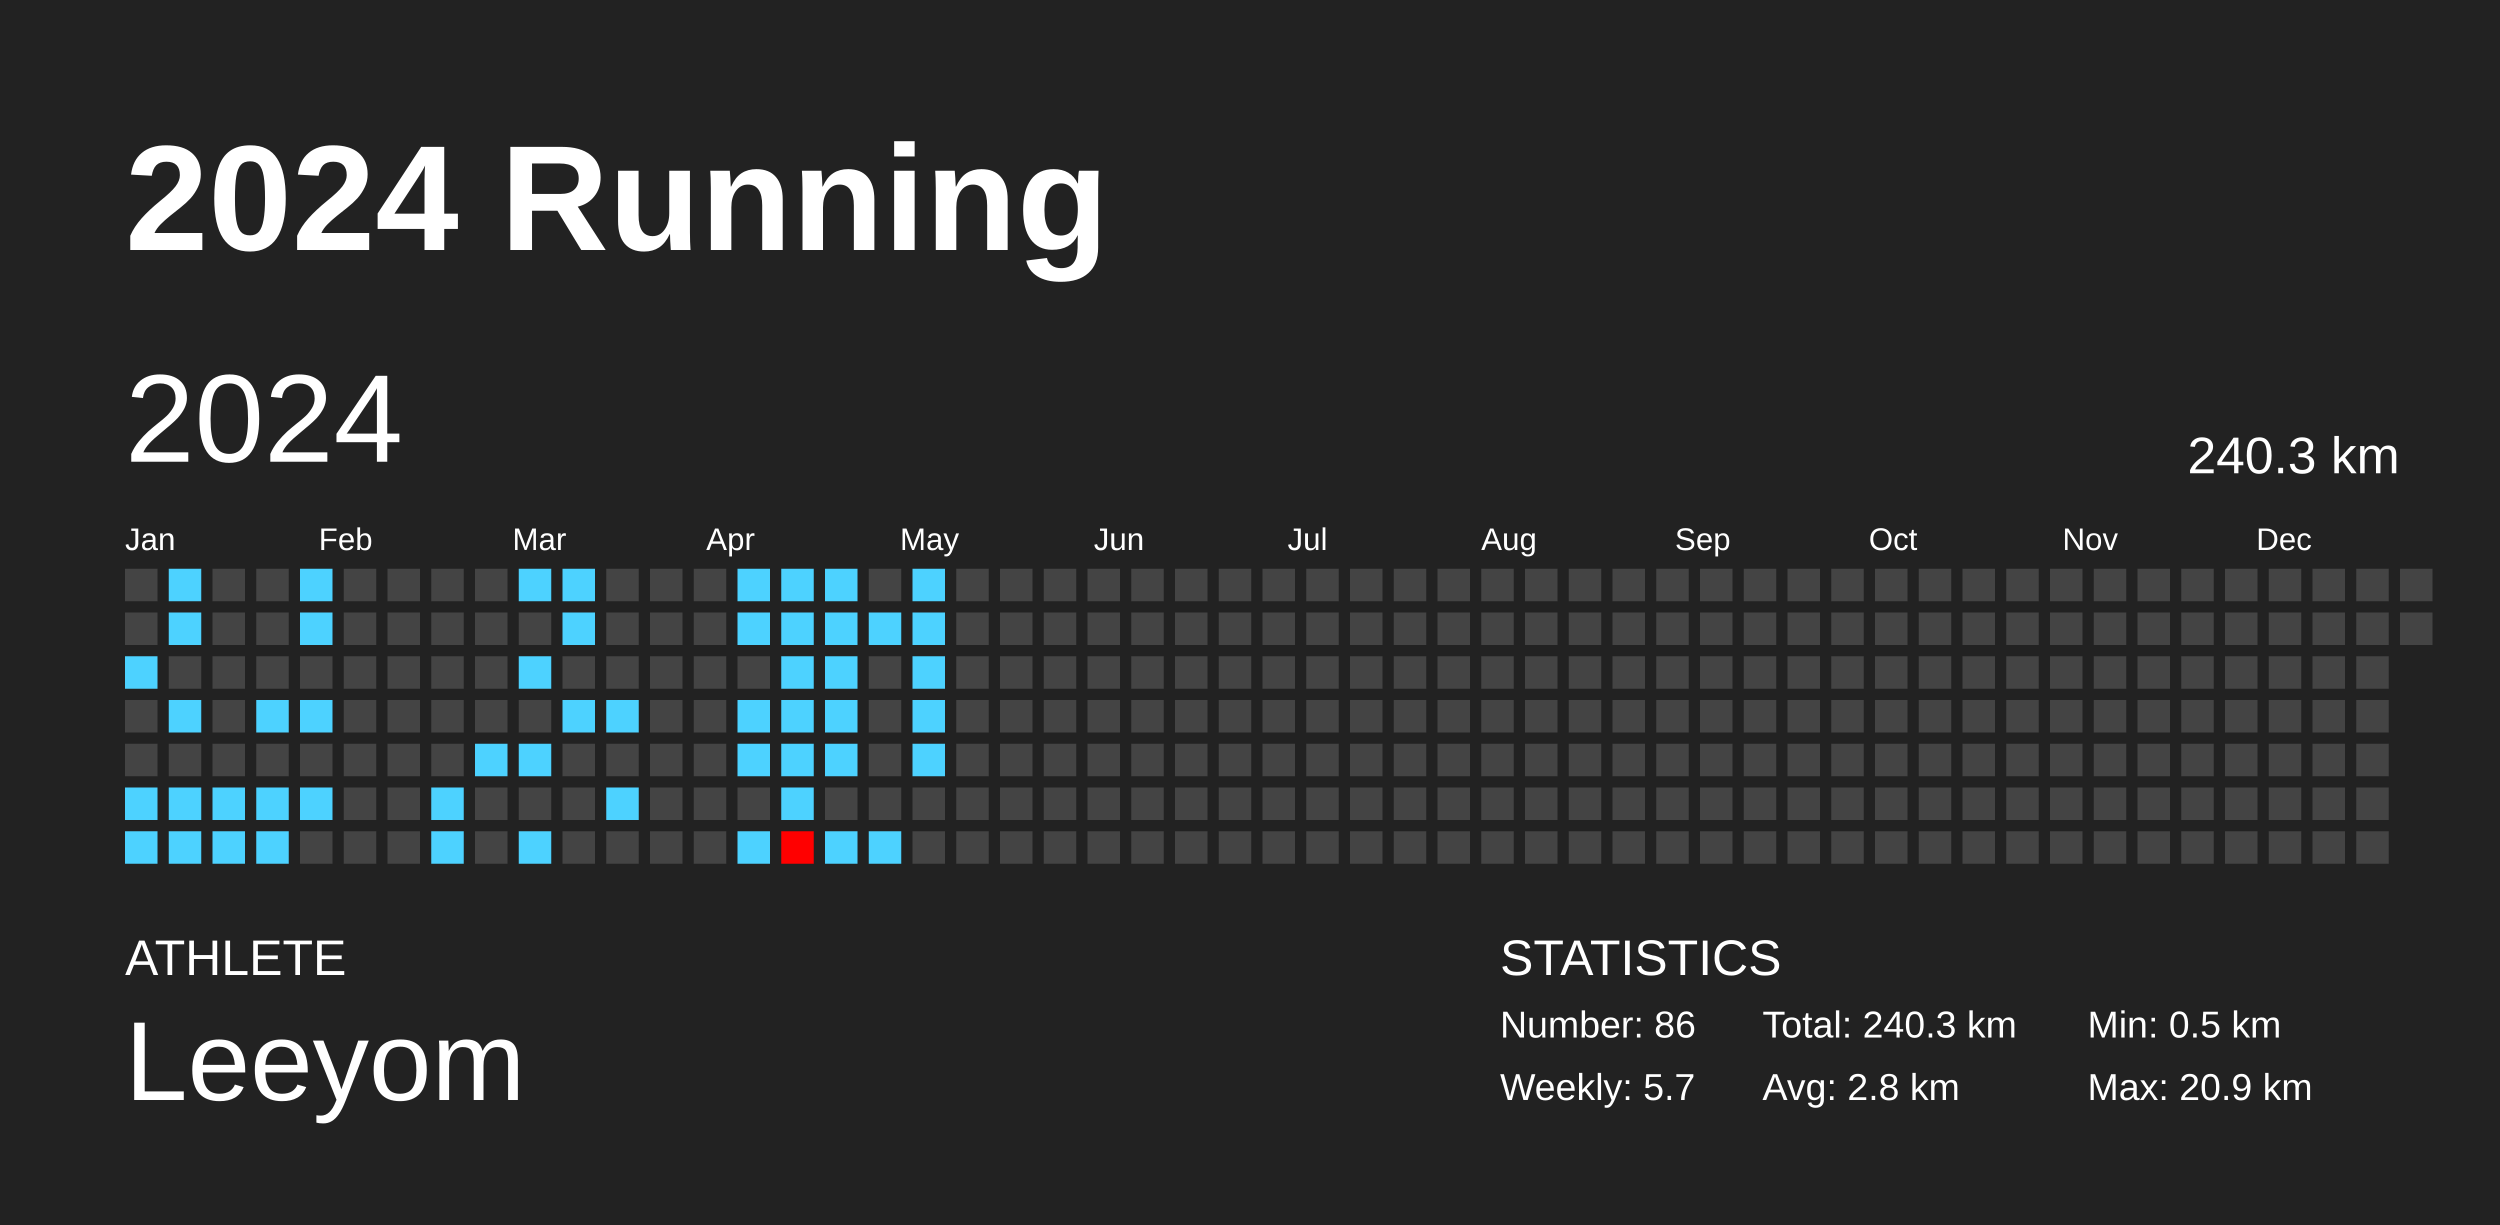
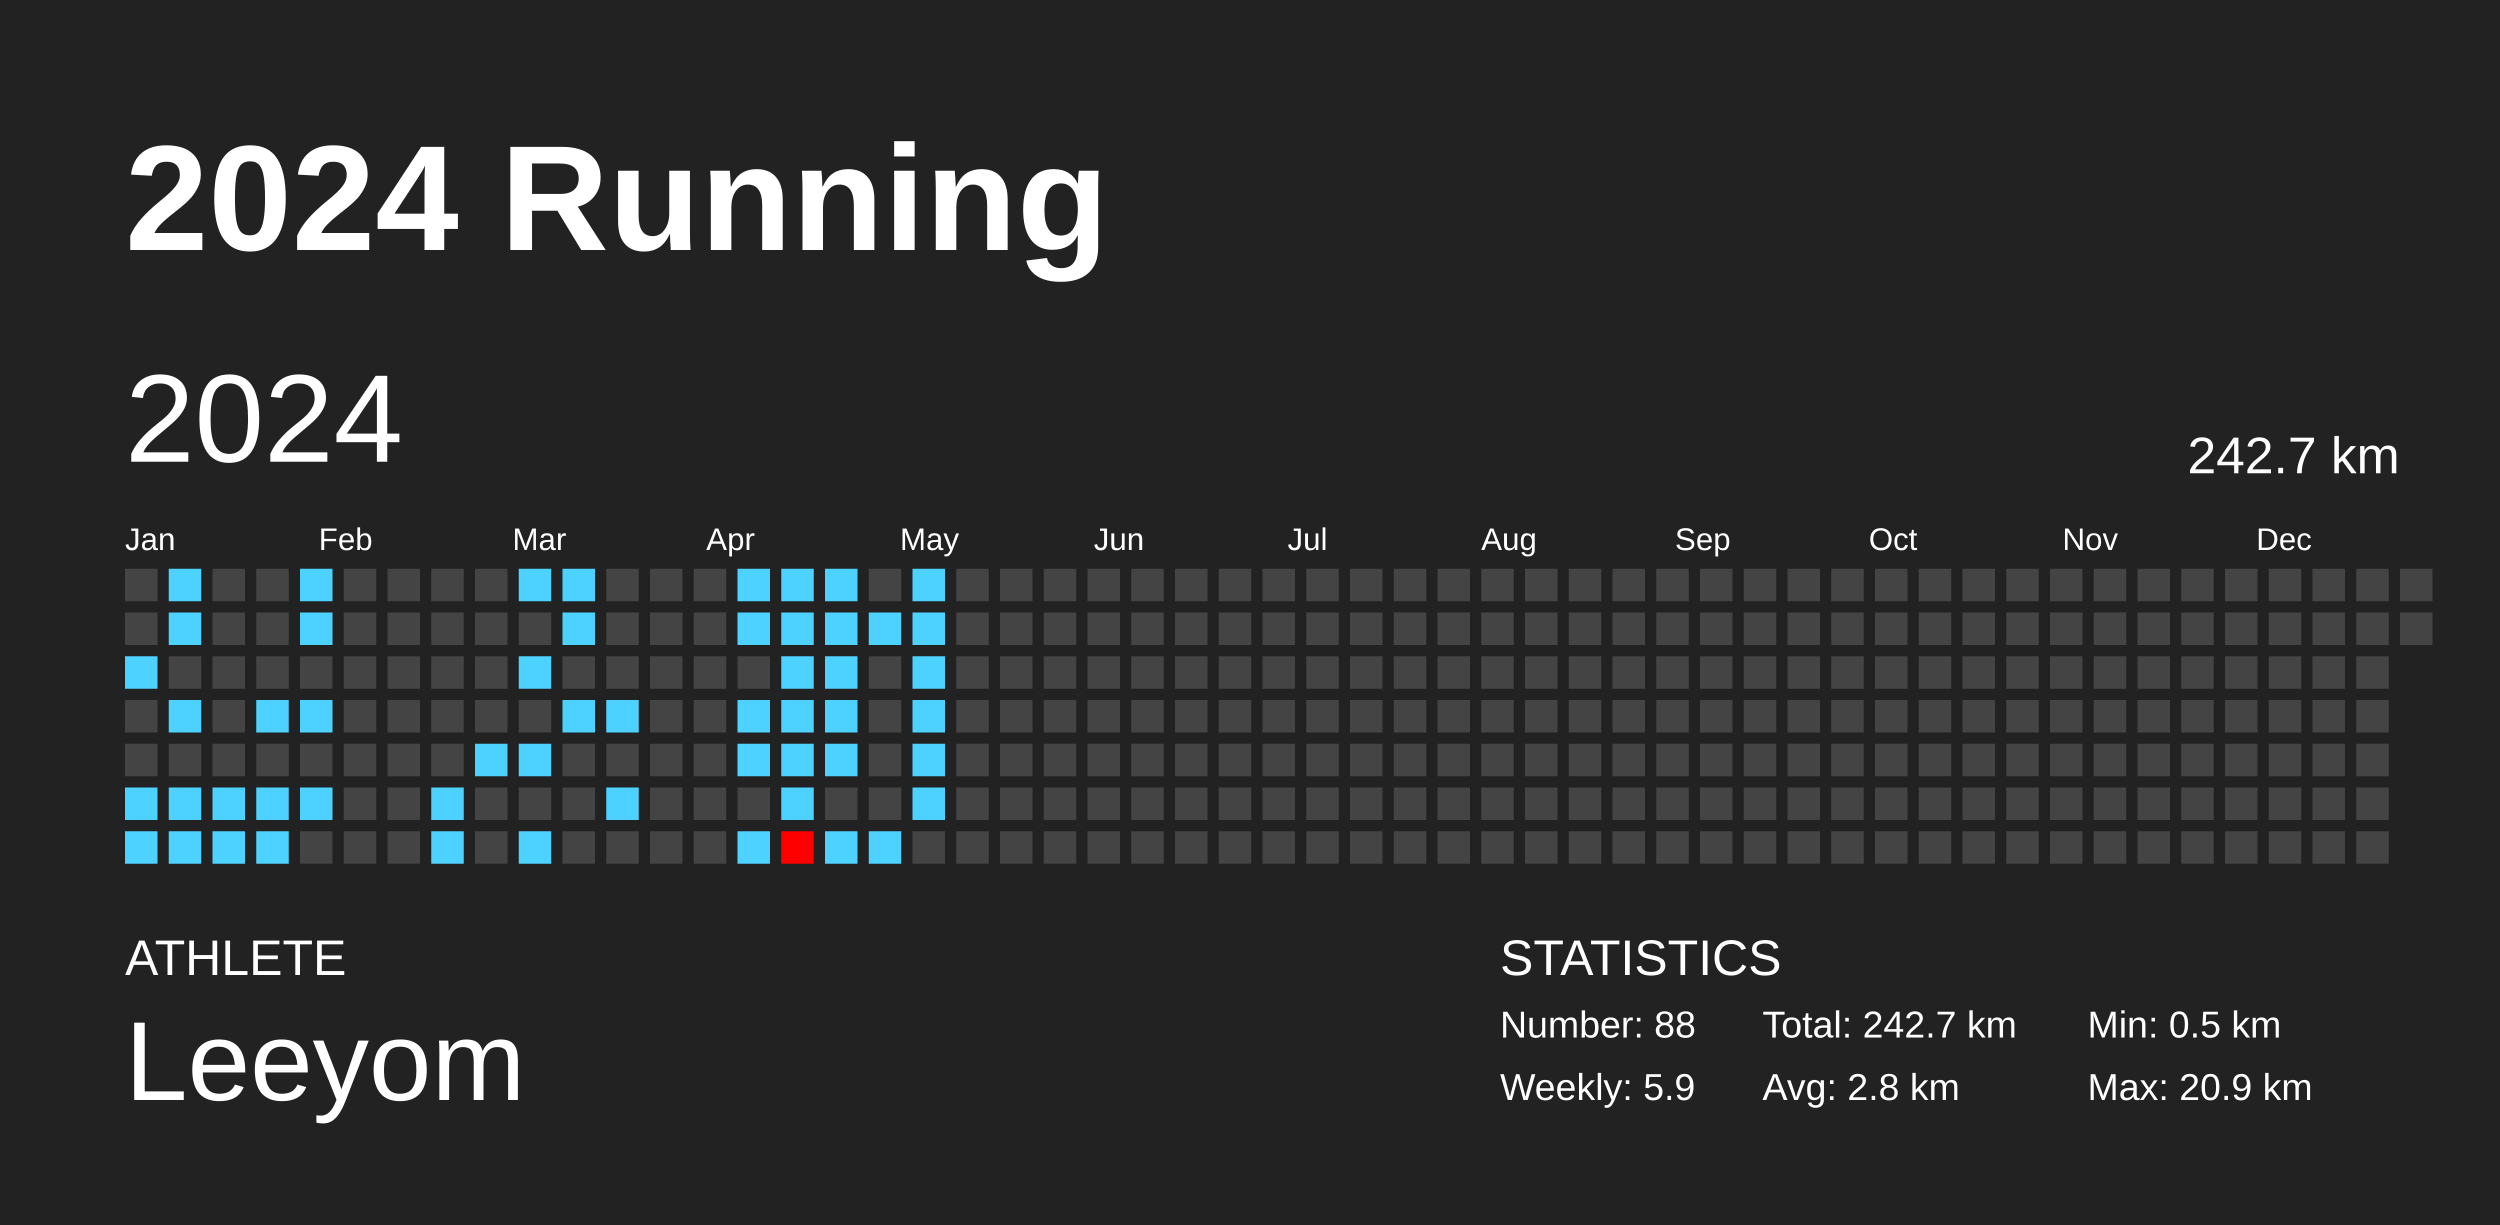
<svg xmlns="http://www.w3.org/2000/svg" baseProfile="full" height="98mm" version="1.1" viewBox="0,0,200,98" width="200mm">
  <defs />
  <rect fill="#222222" height="98" width="200" x="0" y="0" />
  <text fill="#FFFFFF" style="font-size:12px; font-family:Arial; font-weight:bold;" x="10" y="20">2024 Running</text>
  <text fill="#FFFFFF" style="font-size:4px; font-family:Arial" x="10" y="78">ATHLETE</text>
  <text fill="#FFFFFF" style="font-size:9px; font-family:Arial" x="10" y="88">Leeyom</text>
  <text fill="#FFFFFF" style="font-size:4px; font-family:Arial" x="120" y="78">STATISTICS</text>
-   <text fill="#FFFFFF" style="font-size:3px; font-family:Arial" x="120" y="83">Number: 86</text>
-   <text fill="#FFFFFF" style="font-size:3px; font-family:Arial" x="120" y="88">Weekly: 5.7</text>
-   <text fill="#FFFFFF" style="font-size:3px; font-family:Arial" x="141" y="83">Total: 240.3 km</text>
+   <text fill="#FFFFFF" style="font-size:3px; font-family:Arial" x="120" y="83">Number: 88</text>
+   <text fill="#FFFFFF" style="font-size:3px; font-family:Arial" x="120" y="88">Weekly: 5.9</text>
+   <text fill="#FFFFFF" style="font-size:3px; font-family:Arial" x="141" y="83">Total: 242.7 km</text>
  <text fill="#FFFFFF" style="font-size:3px; font-family:Arial" x="141" y="88">Avg: 2.8 km</text>
  <text fill="#FFFFFF" style="font-size:3px; font-family:Arial" x="167" y="83">Min: 0.5 km</text>
  <text fill="#FFFFFF" style="font-size:3px; font-family:Arial" x="167" y="88">Max: 20.9 km</text>
  <text dominant-baseline="hanging" fill="#FFFFFF" style="font-size:10.0px; font-family:Arial;" x="10" y="30">2024</text>
-   <text dominant-baseline="hanging" fill="#FFFFFF" style="font-size:4.125px; font-family:Arial;" x="175" y="35">240.3 km</text>
+   <text dominant-baseline="hanging" fill="#FFFFFF" style="font-size:4.125px; font-family:Arial;" x="175" y="35">242.7 km</text>
  <text fill="#FFFFFF" style="font-size:2.5px; font-family:Arial" x="10.0" y="44">Jan</text>
  <text fill="#FFFFFF" style="font-size:2.5px; font-family:Arial" x="25.5" y="44">Feb</text>
  <text fill="#FFFFFF" style="font-size:2.5px; font-family:Arial" x="41.0" y="44">Mar</text>
  <text fill="#FFFFFF" style="font-size:2.5px; font-family:Arial" x="56.5" y="44">Apr</text>
  <text fill="#FFFFFF" style="font-size:2.5px; font-family:Arial" x="72.0" y="44">May</text>
  <text fill="#FFFFFF" style="font-size:2.5px; font-family:Arial" x="87.5" y="44">Jun</text>
  <text fill="#FFFFFF" style="font-size:2.5px; font-family:Arial" x="103.0" y="44">Jul</text>
  <text fill="#FFFFFF" style="font-size:2.5px; font-family:Arial" x="118.5" y="44">Aug</text>
  <text fill="#FFFFFF" style="font-size:2.5px; font-family:Arial" x="134.0" y="44">Sep</text>
  <text fill="#FFFFFF" style="font-size:2.5px; font-family:Arial" x="149.5" y="44">Oct</text>
  <text fill="#FFFFFF" style="font-size:2.5px; font-family:Arial" x="165.0" y="44">Nov</text>
  <text fill="#FFFFFF" style="font-size:2.5px; font-family:Arial" x="180.5" y="44">Dec</text>
  <rect fill="#444444" height="2.6" width="2.6" x="10.0" y="45.5" />
  <rect fill="#444444" height="2.6" width="2.6" x="10.0" y="49.0" />
  <rect fill="#4dd2ff" height="2.6" width="2.6" x="10.0" y="52.5" />
  <rect fill="#444444" height="2.6" width="2.6" x="10.0" y="56.0" />
  <rect fill="#444444" height="2.6" width="2.6" x="10.0" y="59.5" />
  <rect fill="#4dd2ff" height="2.6" width="2.6" x="10.0" y="63.0" />
  <rect fill="#4dd2ff" height="2.6" width="2.6" x="10.0" y="66.5" />
  <rect fill="#4dd2ff" height="2.6" width="2.6" x="13.5" y="45.5" />
  <rect fill="#4dd2ff" height="2.6" width="2.6" x="13.5" y="49.0" />
  <rect fill="#444444" height="2.6" width="2.6" x="13.5" y="52.5" />
  <rect fill="#4dd2ff" height="2.6" width="2.6" x="13.5" y="56.0" />
  <rect fill="#444444" height="2.6" width="2.6" x="13.5" y="59.5" />
  <rect fill="#4dd2ff" height="2.6" width="2.6" x="13.5" y="63.0" />
  <rect fill="#4dd2ff" height="2.6" width="2.6" x="13.5" y="66.5" />
  <rect fill="#444444" height="2.6" width="2.6" x="17.0" y="45.5" />
  <rect fill="#444444" height="2.6" width="2.6" x="17.0" y="49.0" />
  <rect fill="#444444" height="2.6" width="2.6" x="17.0" y="52.5" />
  <rect fill="#444444" height="2.6" width="2.6" x="17.0" y="56.0" />
  <rect fill="#444444" height="2.6" width="2.6" x="17.0" y="59.5" />
  <rect fill="#4dd2ff" height="2.6" width="2.6" x="17.0" y="63.0" />
  <rect fill="#4dd2ff" height="2.6" width="2.6" x="17.0" y="66.5" />
  <rect fill="#444444" height="2.6" width="2.6" x="20.5" y="45.5" />
  <rect fill="#444444" height="2.6" width="2.6" x="20.5" y="49.0" />
  <rect fill="#444444" height="2.6" width="2.6" x="20.5" y="52.5" />
  <rect fill="#4dd2ff" height="2.6" width="2.6" x="20.5" y="56.0" />
  <rect fill="#444444" height="2.6" width="2.6" x="20.5" y="59.5" />
  <rect fill="#4dd2ff" height="2.6" width="2.6" x="20.5" y="63.0" />
  <rect fill="#4dd2ff" height="2.6" width="2.6" x="20.5" y="66.5" />
  <rect fill="#4dd2ff" height="2.6" width="2.6" x="24.0" y="45.5" />
  <rect fill="#4dd2ff" height="2.6" width="2.6" x="24.0" y="49.0" />
  <rect fill="#444444" height="2.6" width="2.6" x="24.0" y="52.5" />
  <rect fill="#4dd2ff" height="2.6" width="2.6" x="24.0" y="56.0" />
  <rect fill="#444444" height="2.6" width="2.6" x="24.0" y="59.5" />
  <rect fill="#4dd2ff" height="2.6" width="2.6" x="24.0" y="63.0" />
  <rect fill="#444444" height="2.6" width="2.6" x="24.0" y="66.5" />
  <rect fill="#444444" height="2.6" width="2.6" x="27.5" y="45.5" />
  <rect fill="#444444" height="2.6" width="2.6" x="27.5" y="49.0" />
  <rect fill="#444444" height="2.6" width="2.6" x="27.5" y="52.5" />
  <rect fill="#444444" height="2.6" width="2.6" x="27.5" y="56.0" />
  <rect fill="#444444" height="2.6" width="2.6" x="27.5" y="59.5" />
  <rect fill="#444444" height="2.6" width="2.6" x="27.5" y="63.0" />
  <rect fill="#444444" height="2.6" width="2.6" x="27.5" y="66.5" />
  <rect fill="#444444" height="2.6" width="2.6" x="31.0" y="45.5" />
  <rect fill="#444444" height="2.6" width="2.6" x="31.0" y="49.0" />
  <rect fill="#444444" height="2.6" width="2.6" x="31.0" y="52.5" />
  <rect fill="#444444" height="2.6" width="2.6" x="31.0" y="56.0" />
  <rect fill="#444444" height="2.6" width="2.6" x="31.0" y="59.5" />
  <rect fill="#444444" height="2.6" width="2.6" x="31.0" y="63.0" />
  <rect fill="#444444" height="2.6" width="2.6" x="31.0" y="66.5" />
  <rect fill="#444444" height="2.6" width="2.6" x="34.5" y="45.5" />
  <rect fill="#444444" height="2.6" width="2.6" x="34.5" y="49.0" />
  <rect fill="#444444" height="2.6" width="2.6" x="34.5" y="52.5" />
  <rect fill="#444444" height="2.6" width="2.6" x="34.5" y="56.0" />
  <rect fill="#444444" height="2.6" width="2.6" x="34.5" y="59.5" />
  <rect fill="#4dd2ff" height="2.6" width="2.6" x="34.5" y="63.0" />
  <rect fill="#4dd2ff" height="2.6" width="2.6" x="34.5" y="66.5" />
  <rect fill="#444444" height="2.6" width="2.6" x="38.0" y="45.5" />
  <rect fill="#444444" height="2.6" width="2.6" x="38.0" y="49.0" />
  <rect fill="#444444" height="2.6" width="2.6" x="38.0" y="52.5" />
  <rect fill="#444444" height="2.6" width="2.6" x="38.0" y="56.0" />
  <rect fill="#4dd2ff" height="2.6" width="2.6" x="38.0" y="59.5" />
  <rect fill="#444444" height="2.6" width="2.6" x="38.0" y="63.0" />
  <rect fill="#444444" height="2.6" width="2.6" x="38.0" y="66.5" />
  <rect fill="#4dd2ff" height="2.6" width="2.6" x="41.5" y="45.5" />
  <rect fill="#444444" height="2.6" width="2.6" x="41.5" y="49.0" />
  <rect fill="#4dd2ff" height="2.6" width="2.6" x="41.5" y="52.5" />
  <rect fill="#444444" height="2.6" width="2.6" x="41.5" y="56.0" />
  <rect fill="#4dd2ff" height="2.6" width="2.6" x="41.5" y="59.5" />
  <rect fill="#444444" height="2.6" width="2.6" x="41.5" y="63.0" />
  <rect fill="#4dd2ff" height="2.6" width="2.6" x="41.5" y="66.5" />
  <rect fill="#4dd2ff" height="2.6" width="2.6" x="45.0" y="45.5" />
  <rect fill="#4dd2ff" height="2.6" width="2.6" x="45.0" y="49.0" />
  <rect fill="#444444" height="2.6" width="2.6" x="45.0" y="52.5" />
  <rect fill="#4dd2ff" height="2.6" width="2.6" x="45.0" y="56.0" />
  <rect fill="#444444" height="2.6" width="2.6" x="45.0" y="59.5" />
  <rect fill="#444444" height="2.6" width="2.6" x="45.0" y="63.0" />
  <rect fill="#444444" height="2.6" width="2.6" x="45.0" y="66.5" />
  <rect fill="#444444" height="2.6" width="2.6" x="48.5" y="45.5" />
  <rect fill="#444444" height="2.6" width="2.6" x="48.5" y="49.0" />
  <rect fill="#444444" height="2.6" width="2.6" x="48.5" y="52.5" />
  <rect fill="#4dd2ff" height="2.6" width="2.6" x="48.5" y="56.0" />
  <rect fill="#444444" height="2.6" width="2.6" x="48.5" y="59.5" />
  <rect fill="#4dd2ff" height="2.6" width="2.6" x="48.5" y="63.0" />
  <rect fill="#444444" height="2.6" width="2.6" x="48.5" y="66.5" />
  <rect fill="#444444" height="2.6" width="2.6" x="52.0" y="45.5" />
  <rect fill="#444444" height="2.6" width="2.6" x="52.0" y="49.0" />
  <rect fill="#444444" height="2.6" width="2.6" x="52.0" y="52.5" />
  <rect fill="#444444" height="2.6" width="2.6" x="52.0" y="56.0" />
  <rect fill="#444444" height="2.6" width="2.6" x="52.0" y="59.5" />
  <rect fill="#444444" height="2.6" width="2.6" x="52.0" y="63.0" />
  <rect fill="#444444" height="2.6" width="2.6" x="52.0" y="66.5" />
  <rect fill="#444444" height="2.6" width="2.6" x="55.5" y="45.5" />
  <rect fill="#444444" height="2.6" width="2.6" x="55.5" y="49.0" />
  <rect fill="#444444" height="2.6" width="2.6" x="55.5" y="52.5" />
  <rect fill="#444444" height="2.6" width="2.6" x="55.5" y="56.0" />
  <rect fill="#444444" height="2.6" width="2.6" x="55.5" y="59.5" />
  <rect fill="#444444" height="2.6" width="2.6" x="55.5" y="63.0" />
  <rect fill="#444444" height="2.6" width="2.6" x="55.5" y="66.5" />
  <rect fill="#4dd2ff" height="2.6" width="2.6" x="59.0" y="45.5" />
  <rect fill="#4dd2ff" height="2.6" width="2.6" x="59.0" y="49.0" />
  <rect fill="#444444" height="2.6" width="2.6" x="59.0" y="52.5" />
  <rect fill="#4dd2ff" height="2.6" width="2.6" x="59.0" y="56.0" />
  <rect fill="#4dd2ff" height="2.6" width="2.6" x="59.0" y="59.5" />
  <rect fill="#444444" height="2.6" width="2.6" x="59.0" y="63.0" />
  <rect fill="#4dd2ff" height="2.6" width="2.6" x="59.0" y="66.5" />
  <rect fill="#4dd2ff" height="2.6" width="2.6" x="62.5" y="45.5" />
  <rect fill="#4dd2ff" height="2.6" width="2.6" x="62.5" y="49.0" />
  <rect fill="#4dd2ff" height="2.6" width="2.6" x="62.5" y="52.5" />
  <rect fill="#4dd2ff" height="2.6" width="2.6" x="62.5" y="56.0" />
  <rect fill="#4dd2ff" height="2.6" width="2.6" x="62.5" y="59.5" />
  <rect fill="#4dd2ff" height="2.6" width="2.6" x="62.5" y="63.0" />
  <rect fill="red" height="2.6" width="2.6" x="62.5" y="66.5" />
  <rect fill="#4dd2ff" height="2.6" width="2.6" x="66.0" y="45.5" />
  <rect fill="#4dd2ff" height="2.6" width="2.6" x="66.0" y="49.0" />
  <rect fill="#4dd2ff" height="2.6" width="2.6" x="66.0" y="52.5" />
  <rect fill="#4dd2ff" height="2.6" width="2.6" x="66.0" y="56.0" />
  <rect fill="#4dd2ff" height="2.6" width="2.6" x="66.0" y="59.5" />
  <rect fill="#444444" height="2.6" width="2.6" x="66.0" y="63.0" />
  <rect fill="#4dd2ff" height="2.6" width="2.6" x="66.0" y="66.5" />
  <rect fill="#444444" height="2.6" width="2.6" x="69.5" y="45.5" />
  <rect fill="#4dd2ff" height="2.6" width="2.6" x="69.5" y="49.0" />
  <rect fill="#444444" height="2.6" width="2.6" x="69.5" y="52.5" />
  <rect fill="#444444" height="2.6" width="2.6" x="69.5" y="56.0" />
  <rect fill="#444444" height="2.6" width="2.6" x="69.5" y="59.5" />
  <rect fill="#444444" height="2.6" width="2.6" x="69.5" y="63.0" />
  <rect fill="#4dd2ff" height="2.6" width="2.6" x="69.5" y="66.5" />
  <rect fill="#4dd2ff" height="2.6" width="2.6" x="73.0" y="45.5" />
  <rect fill="#4dd2ff" height="2.6" width="2.6" x="73.0" y="49.0" />
  <rect fill="#4dd2ff" height="2.6" width="2.6" x="73.0" y="52.5" />
  <rect fill="#4dd2ff" height="2.6" width="2.6" x="73.0" y="56.0" />
  <rect fill="#4dd2ff" height="2.6" width="2.6" x="73.0" y="59.5" />
-   <rect fill="#444444" height="2.6" width="2.6" x="73.0" y="63.0" />
+   <rect fill="#4dd2ff" height="2.6" width="2.6" x="73.0" y="63.0" />
  <rect fill="#444444" height="2.6" width="2.6" x="73.0" y="66.5" />
  <rect fill="#444444" height="2.6" width="2.6" x="76.5" y="45.5" />
  <rect fill="#444444" height="2.6" width="2.6" x="76.5" y="49.0" />
  <rect fill="#444444" height="2.6" width="2.6" x="76.5" y="52.5" />
  <rect fill="#444444" height="2.6" width="2.6" x="76.5" y="56.0" />
  <rect fill="#444444" height="2.6" width="2.6" x="76.5" y="59.5" />
  <rect fill="#444444" height="2.6" width="2.6" x="76.5" y="63.0" />
  <rect fill="#444444" height="2.6" width="2.6" x="76.5" y="66.5" />
  <rect fill="#444444" height="2.6" width="2.6" x="80.0" y="45.5" />
  <rect fill="#444444" height="2.6" width="2.6" x="80.0" y="49.0" />
  <rect fill="#444444" height="2.6" width="2.6" x="80.0" y="52.5" />
  <rect fill="#444444" height="2.6" width="2.6" x="80.0" y="56.0" />
  <rect fill="#444444" height="2.6" width="2.6" x="80.0" y="59.5" />
  <rect fill="#444444" height="2.6" width="2.6" x="80.0" y="63.0" />
  <rect fill="#444444" height="2.6" width="2.6" x="80.0" y="66.5" />
  <rect fill="#444444" height="2.6" width="2.6" x="83.5" y="45.5" />
  <rect fill="#444444" height="2.6" width="2.6" x="83.5" y="49.0" />
  <rect fill="#444444" height="2.6" width="2.6" x="83.5" y="52.5" />
  <rect fill="#444444" height="2.6" width="2.6" x="83.5" y="56.0" />
  <rect fill="#444444" height="2.6" width="2.6" x="83.5" y="59.5" />
  <rect fill="#444444" height="2.6" width="2.6" x="83.5" y="63.0" />
  <rect fill="#444444" height="2.6" width="2.6" x="83.5" y="66.5" />
  <rect fill="#444444" height="2.6" width="2.6" x="87.0" y="45.5" />
  <rect fill="#444444" height="2.6" width="2.6" x="87.0" y="49.0" />
  <rect fill="#444444" height="2.6" width="2.6" x="87.0" y="52.5" />
  <rect fill="#444444" height="2.6" width="2.6" x="87.0" y="56.0" />
  <rect fill="#444444" height="2.6" width="2.6" x="87.0" y="59.5" />
  <rect fill="#444444" height="2.6" width="2.6" x="87.0" y="63.0" />
  <rect fill="#444444" height="2.6" width="2.6" x="87.0" y="66.5" />
  <rect fill="#444444" height="2.6" width="2.6" x="90.5" y="45.5" />
  <rect fill="#444444" height="2.6" width="2.6" x="90.5" y="49.0" />
  <rect fill="#444444" height="2.6" width="2.6" x="90.5" y="52.5" />
  <rect fill="#444444" height="2.6" width="2.6" x="90.5" y="56.0" />
  <rect fill="#444444" height="2.6" width="2.6" x="90.5" y="59.5" />
  <rect fill="#444444" height="2.6" width="2.6" x="90.5" y="63.0" />
  <rect fill="#444444" height="2.6" width="2.6" x="90.5" y="66.5" />
  <rect fill="#444444" height="2.6" width="2.6" x="94.0" y="45.5" />
  <rect fill="#444444" height="2.6" width="2.6" x="94.0" y="49.0" />
  <rect fill="#444444" height="2.6" width="2.6" x="94.0" y="52.5" />
  <rect fill="#444444" height="2.6" width="2.6" x="94.0" y="56.0" />
  <rect fill="#444444" height="2.6" width="2.6" x="94.0" y="59.5" />
  <rect fill="#444444" height="2.6" width="2.6" x="94.0" y="63.0" />
  <rect fill="#444444" height="2.6" width="2.6" x="94.0" y="66.5" />
  <rect fill="#444444" height="2.6" width="2.6" x="97.5" y="45.5" />
  <rect fill="#444444" height="2.6" width="2.6" x="97.5" y="49.0" />
  <rect fill="#444444" height="2.6" width="2.6" x="97.5" y="52.5" />
  <rect fill="#444444" height="2.6" width="2.6" x="97.5" y="56.0" />
  <rect fill="#444444" height="2.6" width="2.6" x="97.5" y="59.5" />
  <rect fill="#444444" height="2.6" width="2.6" x="97.5" y="63.0" />
  <rect fill="#444444" height="2.6" width="2.6" x="97.5" y="66.5" />
  <rect fill="#444444" height="2.6" width="2.6" x="101.0" y="45.5" />
  <rect fill="#444444" height="2.6" width="2.6" x="101.0" y="49.0" />
  <rect fill="#444444" height="2.6" width="2.6" x="101.0" y="52.5" />
  <rect fill="#444444" height="2.6" width="2.6" x="101.0" y="56.0" />
  <rect fill="#444444" height="2.6" width="2.6" x="101.0" y="59.5" />
  <rect fill="#444444" height="2.6" width="2.6" x="101.0" y="63.0" />
  <rect fill="#444444" height="2.6" width="2.6" x="101.0" y="66.5" />
  <rect fill="#444444" height="2.6" width="2.6" x="104.5" y="45.5" />
  <rect fill="#444444" height="2.6" width="2.6" x="104.5" y="49.0" />
  <rect fill="#444444" height="2.6" width="2.6" x="104.5" y="52.5" />
  <rect fill="#444444" height="2.6" width="2.6" x="104.5" y="56.0" />
  <rect fill="#444444" height="2.6" width="2.6" x="104.5" y="59.5" />
  <rect fill="#444444" height="2.6" width="2.6" x="104.5" y="63.0" />
  <rect fill="#444444" height="2.6" width="2.6" x="104.5" y="66.5" />
  <rect fill="#444444" height="2.6" width="2.6" x="108.0" y="45.5" />
  <rect fill="#444444" height="2.6" width="2.6" x="108.0" y="49.0" />
  <rect fill="#444444" height="2.6" width="2.6" x="108.0" y="52.5" />
  <rect fill="#444444" height="2.6" width="2.6" x="108.0" y="56.0" />
  <rect fill="#444444" height="2.6" width="2.6" x="108.0" y="59.5" />
  <rect fill="#444444" height="2.6" width="2.6" x="108.0" y="63.0" />
  <rect fill="#444444" height="2.6" width="2.6" x="108.0" y="66.5" />
  <rect fill="#444444" height="2.6" width="2.6" x="111.5" y="45.5" />
  <rect fill="#444444" height="2.6" width="2.6" x="111.5" y="49.0" />
  <rect fill="#444444" height="2.6" width="2.6" x="111.5" y="52.5" />
  <rect fill="#444444" height="2.6" width="2.6" x="111.5" y="56.0" />
  <rect fill="#444444" height="2.6" width="2.6" x="111.5" y="59.5" />
  <rect fill="#444444" height="2.6" width="2.6" x="111.5" y="63.0" />
  <rect fill="#444444" height="2.6" width="2.6" x="111.5" y="66.5" />
  <rect fill="#444444" height="2.6" width="2.6" x="115.0" y="45.5" />
  <rect fill="#444444" height="2.6" width="2.6" x="115.0" y="49.0" />
  <rect fill="#444444" height="2.6" width="2.6" x="115.0" y="52.5" />
  <rect fill="#444444" height="2.6" width="2.6" x="115.0" y="56.0" />
  <rect fill="#444444" height="2.6" width="2.6" x="115.0" y="59.5" />
  <rect fill="#444444" height="2.6" width="2.6" x="115.0" y="63.0" />
  <rect fill="#444444" height="2.6" width="2.6" x="115.0" y="66.5" />
  <rect fill="#444444" height="2.6" width="2.6" x="118.5" y="45.5" />
  <rect fill="#444444" height="2.6" width="2.6" x="118.5" y="49.0" />
  <rect fill="#444444" height="2.6" width="2.6" x="118.5" y="52.5" />
  <rect fill="#444444" height="2.6" width="2.6" x="118.5" y="56.0" />
  <rect fill="#444444" height="2.6" width="2.6" x="118.5" y="59.5" />
  <rect fill="#444444" height="2.6" width="2.6" x="118.5" y="63.0" />
  <rect fill="#444444" height="2.6" width="2.6" x="118.5" y="66.5" />
  <rect fill="#444444" height="2.6" width="2.6" x="122.0" y="45.5" />
  <rect fill="#444444" height="2.6" width="2.6" x="122.0" y="49.0" />
  <rect fill="#444444" height="2.6" width="2.6" x="122.0" y="52.5" />
  <rect fill="#444444" height="2.6" width="2.6" x="122.0" y="56.0" />
  <rect fill="#444444" height="2.6" width="2.6" x="122.0" y="59.5" />
  <rect fill="#444444" height="2.6" width="2.6" x="122.0" y="63.0" />
  <rect fill="#444444" height="2.6" width="2.6" x="122.0" y="66.5" />
  <rect fill="#444444" height="2.6" width="2.6" x="125.5" y="45.5" />
  <rect fill="#444444" height="2.6" width="2.6" x="125.5" y="49.0" />
  <rect fill="#444444" height="2.6" width="2.6" x="125.5" y="52.5" />
  <rect fill="#444444" height="2.6" width="2.6" x="125.5" y="56.0" />
  <rect fill="#444444" height="2.6" width="2.6" x="125.5" y="59.5" />
  <rect fill="#444444" height="2.6" width="2.6" x="125.5" y="63.0" />
  <rect fill="#444444" height="2.6" width="2.6" x="125.5" y="66.5" />
  <rect fill="#444444" height="2.6" width="2.6" x="129.0" y="45.5" />
  <rect fill="#444444" height="2.6" width="2.6" x="129.0" y="49.0" />
  <rect fill="#444444" height="2.6" width="2.6" x="129.0" y="52.5" />
  <rect fill="#444444" height="2.6" width="2.6" x="129.0" y="56.0" />
  <rect fill="#444444" height="2.6" width="2.6" x="129.0" y="59.5" />
  <rect fill="#444444" height="2.6" width="2.6" x="129.0" y="63.0" />
  <rect fill="#444444" height="2.6" width="2.6" x="129.0" y="66.5" />
  <rect fill="#444444" height="2.6" width="2.6" x="132.5" y="45.5" />
  <rect fill="#444444" height="2.6" width="2.6" x="132.5" y="49.0" />
  <rect fill="#444444" height="2.6" width="2.6" x="132.5" y="52.5" />
  <rect fill="#444444" height="2.6" width="2.6" x="132.5" y="56.0" />
  <rect fill="#444444" height="2.6" width="2.6" x="132.5" y="59.5" />
  <rect fill="#444444" height="2.6" width="2.6" x="132.5" y="63.0" />
  <rect fill="#444444" height="2.6" width="2.6" x="132.5" y="66.5" />
  <rect fill="#444444" height="2.6" width="2.6" x="136.0" y="45.5" />
  <rect fill="#444444" height="2.6" width="2.6" x="136.0" y="49.0" />
  <rect fill="#444444" height="2.6" width="2.6" x="136.0" y="52.5" />
  <rect fill="#444444" height="2.6" width="2.6" x="136.0" y="56.0" />
  <rect fill="#444444" height="2.6" width="2.6" x="136.0" y="59.5" />
  <rect fill="#444444" height="2.6" width="2.6" x="136.0" y="63.0" />
  <rect fill="#444444" height="2.6" width="2.6" x="136.0" y="66.5" />
  <rect fill="#444444" height="2.6" width="2.6" x="139.5" y="45.5" />
  <rect fill="#444444" height="2.6" width="2.6" x="139.5" y="49.0" />
  <rect fill="#444444" height="2.6" width="2.6" x="139.5" y="52.5" />
  <rect fill="#444444" height="2.6" width="2.6" x="139.5" y="56.0" />
  <rect fill="#444444" height="2.6" width="2.6" x="139.5" y="59.5" />
  <rect fill="#444444" height="2.6" width="2.6" x="139.5" y="63.0" />
  <rect fill="#444444" height="2.6" width="2.6" x="139.5" y="66.5" />
  <rect fill="#444444" height="2.6" width="2.6" x="143.0" y="45.5" />
  <rect fill="#444444" height="2.6" width="2.6" x="143.0" y="49.0" />
  <rect fill="#444444" height="2.6" width="2.6" x="143.0" y="52.5" />
  <rect fill="#444444" height="2.6" width="2.6" x="143.0" y="56.0" />
  <rect fill="#444444" height="2.6" width="2.6" x="143.0" y="59.5" />
  <rect fill="#444444" height="2.6" width="2.6" x="143.0" y="63.0" />
  <rect fill="#444444" height="2.6" width="2.6" x="143.0" y="66.5" />
  <rect fill="#444444" height="2.6" width="2.6" x="146.5" y="45.5" />
  <rect fill="#444444" height="2.6" width="2.6" x="146.5" y="49.0" />
  <rect fill="#444444" height="2.6" width="2.6" x="146.5" y="52.5" />
  <rect fill="#444444" height="2.6" width="2.6" x="146.5" y="56.0" />
  <rect fill="#444444" height="2.6" width="2.6" x="146.5" y="59.5" />
  <rect fill="#444444" height="2.6" width="2.6" x="146.5" y="63.0" />
  <rect fill="#444444" height="2.6" width="2.6" x="146.5" y="66.5" />
  <rect fill="#444444" height="2.6" width="2.6" x="150.0" y="45.5" />
  <rect fill="#444444" height="2.6" width="2.6" x="150.0" y="49.0" />
  <rect fill="#444444" height="2.6" width="2.6" x="150.0" y="52.5" />
  <rect fill="#444444" height="2.6" width="2.6" x="150.0" y="56.0" />
  <rect fill="#444444" height="2.6" width="2.6" x="150.0" y="59.5" />
  <rect fill="#444444" height="2.6" width="2.6" x="150.0" y="63.0" />
  <rect fill="#444444" height="2.6" width="2.6" x="150.0" y="66.5" />
  <rect fill="#444444" height="2.6" width="2.6" x="153.5" y="45.5" />
  <rect fill="#444444" height="2.6" width="2.6" x="153.5" y="49.0" />
  <rect fill="#444444" height="2.6" width="2.6" x="153.5" y="52.5" />
  <rect fill="#444444" height="2.6" width="2.6" x="153.5" y="56.0" />
  <rect fill="#444444" height="2.6" width="2.6" x="153.5" y="59.5" />
  <rect fill="#444444" height="2.6" width="2.6" x="153.5" y="63.0" />
  <rect fill="#444444" height="2.6" width="2.6" x="153.5" y="66.5" />
  <rect fill="#444444" height="2.6" width="2.6" x="157.0" y="45.5" />
  <rect fill="#444444" height="2.6" width="2.6" x="157.0" y="49.0" />
  <rect fill="#444444" height="2.6" width="2.6" x="157.0" y="52.5" />
  <rect fill="#444444" height="2.6" width="2.6" x="157.0" y="56.0" />
  <rect fill="#444444" height="2.6" width="2.6" x="157.0" y="59.5" />
  <rect fill="#444444" height="2.6" width="2.6" x="157.0" y="63.0" />
  <rect fill="#444444" height="2.6" width="2.6" x="157.0" y="66.5" />
  <rect fill="#444444" height="2.6" width="2.6" x="160.5" y="45.5" />
  <rect fill="#444444" height="2.6" width="2.6" x="160.5" y="49.0" />
  <rect fill="#444444" height="2.6" width="2.6" x="160.5" y="52.5" />
  <rect fill="#444444" height="2.6" width="2.6" x="160.5" y="56.0" />
  <rect fill="#444444" height="2.6" width="2.6" x="160.5" y="59.5" />
  <rect fill="#444444" height="2.6" width="2.6" x="160.5" y="63.0" />
  <rect fill="#444444" height="2.6" width="2.6" x="160.5" y="66.5" />
  <rect fill="#444444" height="2.6" width="2.6" x="164.0" y="45.5" />
  <rect fill="#444444" height="2.6" width="2.6" x="164.0" y="49.0" />
  <rect fill="#444444" height="2.6" width="2.6" x="164.0" y="52.5" />
  <rect fill="#444444" height="2.6" width="2.6" x="164.0" y="56.0" />
  <rect fill="#444444" height="2.6" width="2.6" x="164.0" y="59.5" />
  <rect fill="#444444" height="2.6" width="2.6" x="164.0" y="63.0" />
  <rect fill="#444444" height="2.6" width="2.6" x="164.0" y="66.5" />
  <rect fill="#444444" height="2.6" width="2.6" x="167.5" y="45.5" />
  <rect fill="#444444" height="2.6" width="2.6" x="167.5" y="49.0" />
  <rect fill="#444444" height="2.6" width="2.6" x="167.5" y="52.5" />
  <rect fill="#444444" height="2.6" width="2.6" x="167.5" y="56.0" />
  <rect fill="#444444" height="2.6" width="2.6" x="167.5" y="59.5" />
  <rect fill="#444444" height="2.6" width="2.6" x="167.5" y="63.0" />
  <rect fill="#444444" height="2.6" width="2.6" x="167.5" y="66.5" />
  <rect fill="#444444" height="2.6" width="2.6" x="171.0" y="45.5" />
  <rect fill="#444444" height="2.6" width="2.6" x="171.0" y="49.0" />
  <rect fill="#444444" height="2.6" width="2.6" x="171.0" y="52.5" />
  <rect fill="#444444" height="2.6" width="2.6" x="171.0" y="56.0" />
  <rect fill="#444444" height="2.6" width="2.6" x="171.0" y="59.5" />
  <rect fill="#444444" height="2.6" width="2.6" x="171.0" y="63.0" />
  <rect fill="#444444" height="2.6" width="2.6" x="171.0" y="66.5" />
  <rect fill="#444444" height="2.6" width="2.6" x="174.5" y="45.5" />
  <rect fill="#444444" height="2.6" width="2.6" x="174.5" y="49.0" />
  <rect fill="#444444" height="2.6" width="2.6" x="174.5" y="52.5" />
  <rect fill="#444444" height="2.6" width="2.6" x="174.5" y="56.0" />
  <rect fill="#444444" height="2.6" width="2.6" x="174.5" y="59.5" />
  <rect fill="#444444" height="2.6" width="2.6" x="174.5" y="63.0" />
  <rect fill="#444444" height="2.6" width="2.6" x="174.5" y="66.5" />
  <rect fill="#444444" height="2.6" width="2.6" x="178.0" y="45.5" />
  <rect fill="#444444" height="2.6" width="2.6" x="178.0" y="49.0" />
  <rect fill="#444444" height="2.6" width="2.6" x="178.0" y="52.5" />
  <rect fill="#444444" height="2.6" width="2.6" x="178.0" y="56.0" />
  <rect fill="#444444" height="2.6" width="2.6" x="178.0" y="59.5" />
  <rect fill="#444444" height="2.6" width="2.6" x="178.0" y="63.0" />
  <rect fill="#444444" height="2.6" width="2.6" x="178.0" y="66.5" />
  <rect fill="#444444" height="2.6" width="2.6" x="181.5" y="45.5" />
  <rect fill="#444444" height="2.6" width="2.6" x="181.5" y="49.0" />
  <rect fill="#444444" height="2.6" width="2.6" x="181.5" y="52.5" />
  <rect fill="#444444" height="2.6" width="2.6" x="181.5" y="56.0" />
  <rect fill="#444444" height="2.6" width="2.6" x="181.5" y="59.5" />
  <rect fill="#444444" height="2.6" width="2.6" x="181.5" y="63.0" />
  <rect fill="#444444" height="2.6" width="2.6" x="181.5" y="66.5" />
  <rect fill="#444444" height="2.6" width="2.6" x="185.0" y="45.5" />
  <rect fill="#444444" height="2.6" width="2.6" x="185.0" y="49.0" />
  <rect fill="#444444" height="2.6" width="2.6" x="185.0" y="52.5" />
  <rect fill="#444444" height="2.6" width="2.6" x="185.0" y="56.0" />
  <rect fill="#444444" height="2.6" width="2.6" x="185.0" y="59.5" />
  <rect fill="#444444" height="2.6" width="2.6" x="185.0" y="63.0" />
  <rect fill="#444444" height="2.6" width="2.6" x="185.0" y="66.5" />
  <rect fill="#444444" height="2.6" width="2.6" x="188.5" y="45.5" />
  <rect fill="#444444" height="2.6" width="2.6" x="188.5" y="49.0" />
  <rect fill="#444444" height="2.6" width="2.6" x="188.5" y="52.5" />
  <rect fill="#444444" height="2.6" width="2.6" x="188.5" y="56.0" />
  <rect fill="#444444" height="2.6" width="2.6" x="188.5" y="59.5" />
  <rect fill="#444444" height="2.6" width="2.6" x="188.5" y="63.0" />
  <rect fill="#444444" height="2.6" width="2.6" x="188.5" y="66.5" />
  <rect fill="#444444" height="2.6" width="2.6" x="192.0" y="45.5" />
  <rect fill="#444444" height="2.6" width="2.6" x="192.0" y="49.0" />
</svg>
